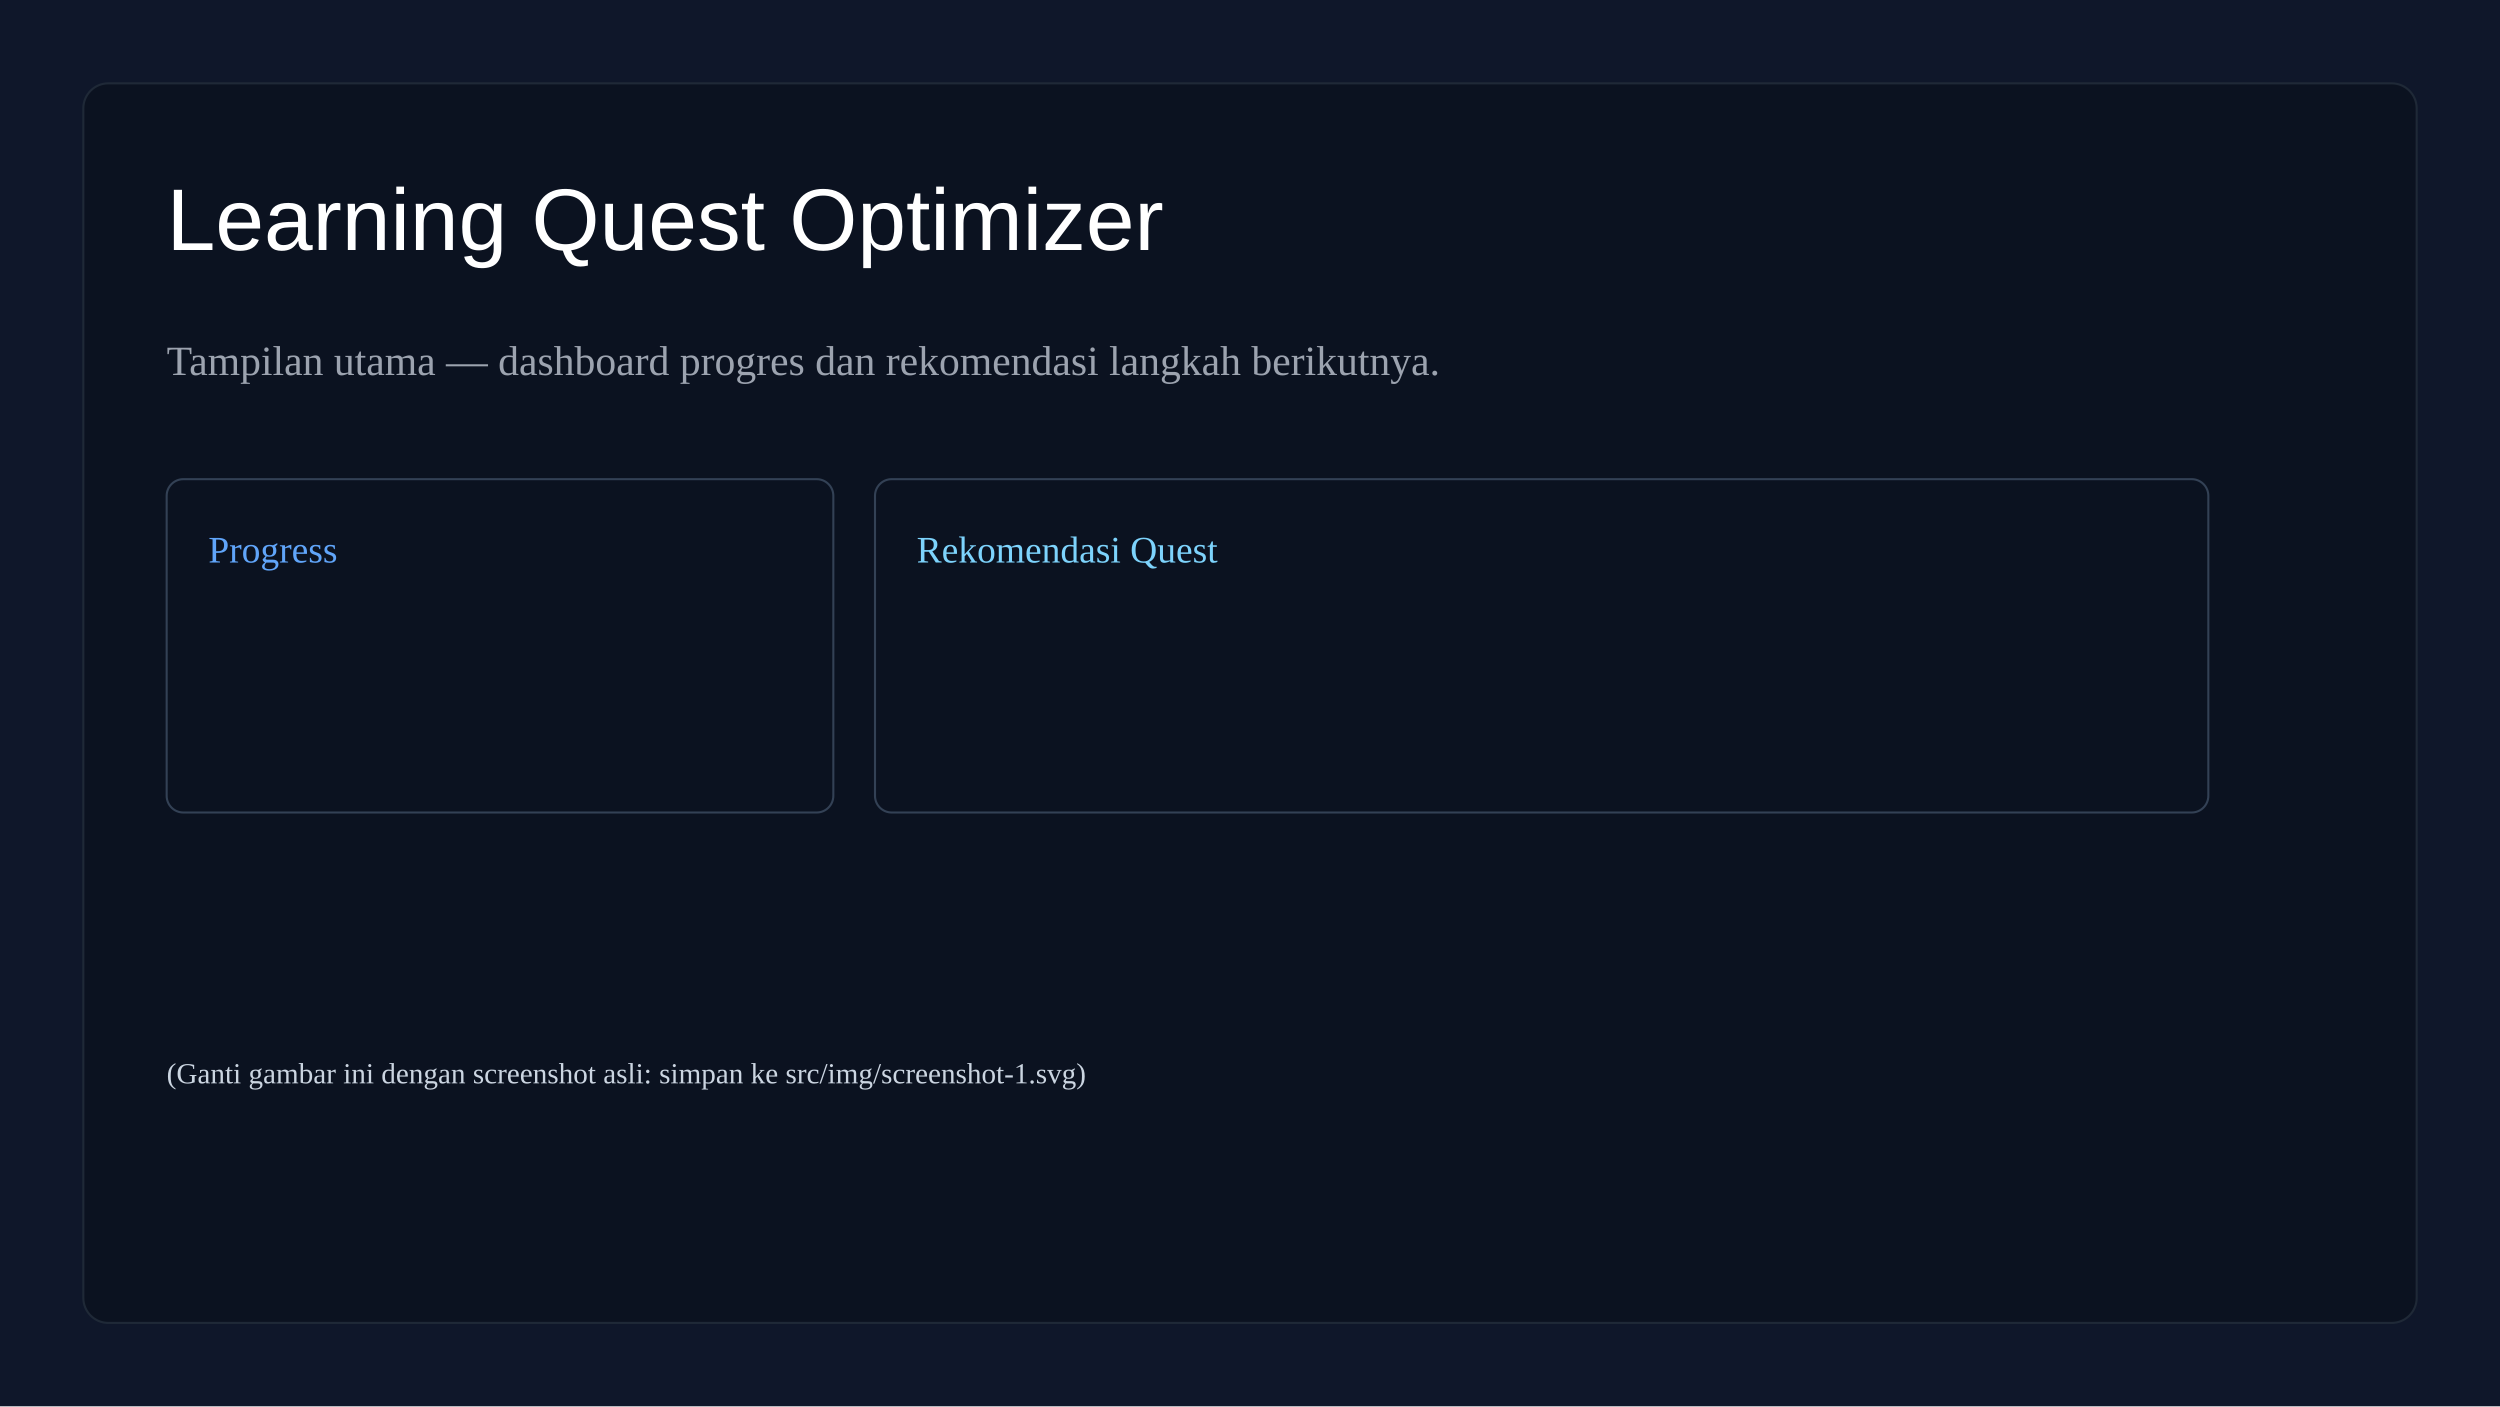
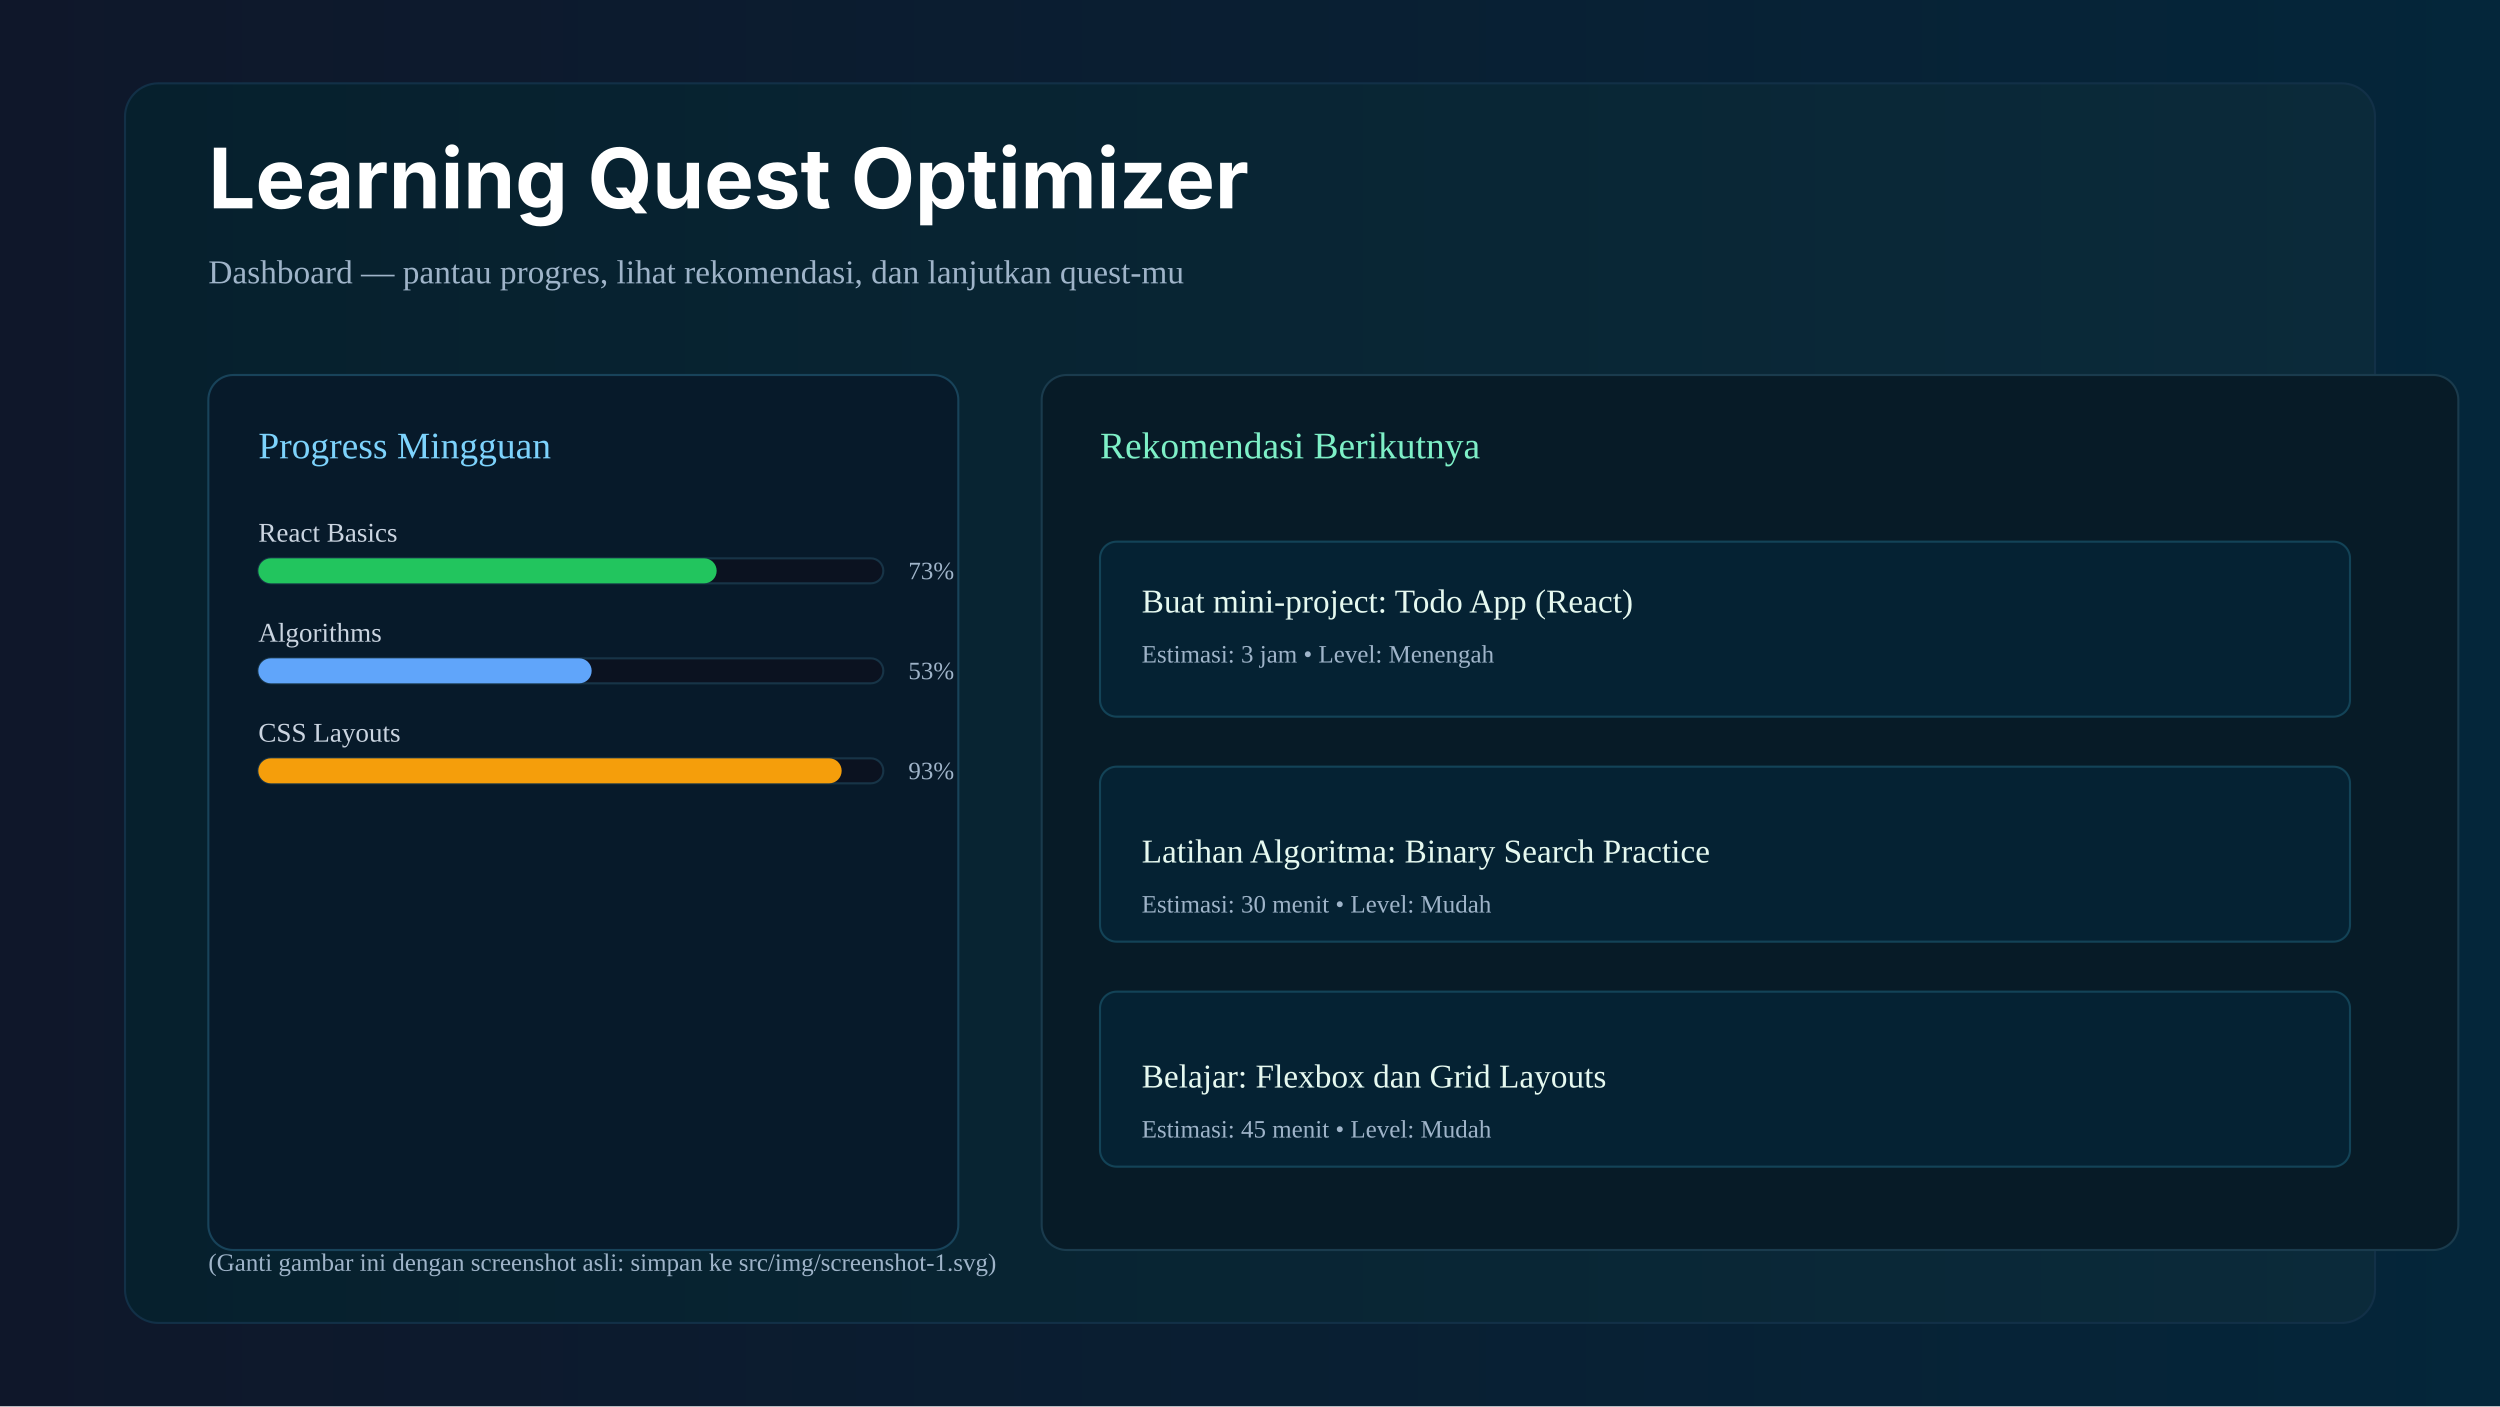
- <svg xmlns="http://www.w3.org/2000/svg" width="1200" height="675">
-   <rect width="100%" height="100%" fill="#0f172a" />
-   <rect x="40" y="40" width="1120" height="595" rx="12" fill="#0b1220" stroke="#1f2937" />
-   <text x="80" y="120" fill="#fff" font-size="42" font-family="Arial, Helvetica, sans-serif">Learning Quest Optimizer</text>
-   <text x="80" y="180" fill="#9ca3af" font-size="20">Tampilan utama — dashboard progres dan rekomendasi langkah berikutnya.</text>
-   <rect x="80" y="230" width="320" height="160" rx="8" fill="#0b1220" stroke="#334155" />
-   <text x="100" y="270" fill="#60a5fa" font-size="18">Progress</text>
-   <rect x="420" y="230" width="640" height="160" rx="8" fill="#0b1220" stroke="#334155" />
-   <text x="440" y="270" fill="#7dd3fc" font-size="18">Rekomendasi Quest</text>
-   <text x="80" y="520" fill="#cbd5e1" font-size="14">(Ganti gambar ini dengan screenshot asli: simpan ke src/img/screenshot-1.svg)</text>
+ <svg xmlns="http://www.w3.org/2000/svg" width="1200" height="675" viewBox="0 0 1200 675">
+   <defs>
+     <linearGradient id="bg" x1="0" x2="1">
+       <stop offset="0%" stop-color="#0f172a" />
+       <stop offset="100%" stop-color="#04263a" />
+     </linearGradient>
+     <linearGradient id="card" x1="0" x2="1">
+       <stop offset="0%" stop-color="#06202d" />
+       <stop offset="100%" stop-color="#0b2a3a" />
+     </linearGradient>
+   </defs>
+   <rect width="100%" height="100%" fill="url(#bg)" />
+   <g transform="translate(60,40)">
+     <rect width="1080" height="595" rx="16" fill="url(#card)" stroke="#123047" stroke-width="1" />
+     <text x="40" y="60" fill="#ffffff" font-size="40" font-family="Inter, Arial, Helvetica, sans-serif" font-weight="700">Learning Quest Optimizer</text>
+     <text x="40" y="96" fill="#9fb4c9" font-size="16">Dashboard — pantau progres, lihat rekomendasi, dan lanjutkan quest-mu</text>
+     <g transform="translate(40,140)">
+       <rect width="360" height="420" rx="12" fill="#071a2a" stroke="#18435a" />
+       <text x="24" y="40" fill="#7dd3fc" font-size="18">Progress Mingguan</text>
+       <g transform="translate(24,80)">
+         <text x="0" y="0" fill="#cbd5e1" font-size="13">React Basics</text>
+         <rect x="0" y="8" width="300" height="12" rx="6" fill="#0b1220" stroke="#173447" />
+         <rect x="0" y="8" width="220" height="12" rx="6" fill="#22c55e" />
+         <text x="312" y="18" fill="#9fb4c9" font-size="12">73%</text>
+         <text x="0" y="48" fill="#cbd5e1" font-size="13">Algorithms</text>
+         <rect x="0" y="56" width="300" height="12" rx="6" fill="#0b1220" stroke="#173447" />
+         <rect x="0" y="56" width="160" height="12" rx="6" fill="#60a5fa" />
+         <text x="312" y="66" fill="#9fb4c9" font-size="12">53%</text>
+         <text x="0" y="96" fill="#cbd5e1" font-size="13">CSS Layouts</text>
+         <rect x="0" y="104" width="300" height="12" rx="6" fill="#0b1220" stroke="#173447" />
+         <rect x="0" y="104" width="280" height="12" rx="6" fill="#f59e0b" />
+         <text x="312" y="114" fill="#9fb4c9" font-size="12">93%</text>
+       </g>
+     </g>
+     <g transform="translate(440,140)">
+       <rect width="680" height="420" rx="12" fill="#071b27" stroke="#1a3b4d" />
+       <text x="28" y="40" fill="#7ef0c7" font-size="18">Rekomendasi Berikutnya</text>
+       <g transform="translate(28,80)">
+         <rect width="600" height="84" rx="8" fill="#052233" stroke="#134357" />
+         <text x="20" y="34" fill="#e6f9f0" font-size="16">Buat mini-project: Todo App (React)</text>
+         <text x="20" y="58" fill="#9fb4c9" font-size="12">Estimasi: 3 jam • Level: Menengah</text>
+         <rect y="108" width="600" height="84" rx="8" fill="#052233" stroke="#134357" />
+         <text x="20" y="154" fill="#e6f9f0" font-size="16">Latihan Algoritma: Binary Search Practice</text>
+         <text x="20" y="178" fill="#9fb4c9" font-size="12">Estimasi: 30 menit • Level: Mudah</text>
+         <rect y="216" width="600" height="84" rx="8" fill="#052233" stroke="#134357" />
+         <text x="20" y="262" fill="#e6f9f0" font-size="16">Belajar: Flexbox dan Grid Layouts</text>
+         <text x="20" y="286" fill="#9fb4c9" font-size="12">Estimasi: 45 menit • Level: Mudah</text>
+       </g>
+     </g>
+     <text x="40" y="570" fill="#9fb4c9" font-size="12">(Ganti gambar ini dengan screenshot asli: simpan ke src/img/screenshot-1.svg)</text>
+   </g>
</svg>
